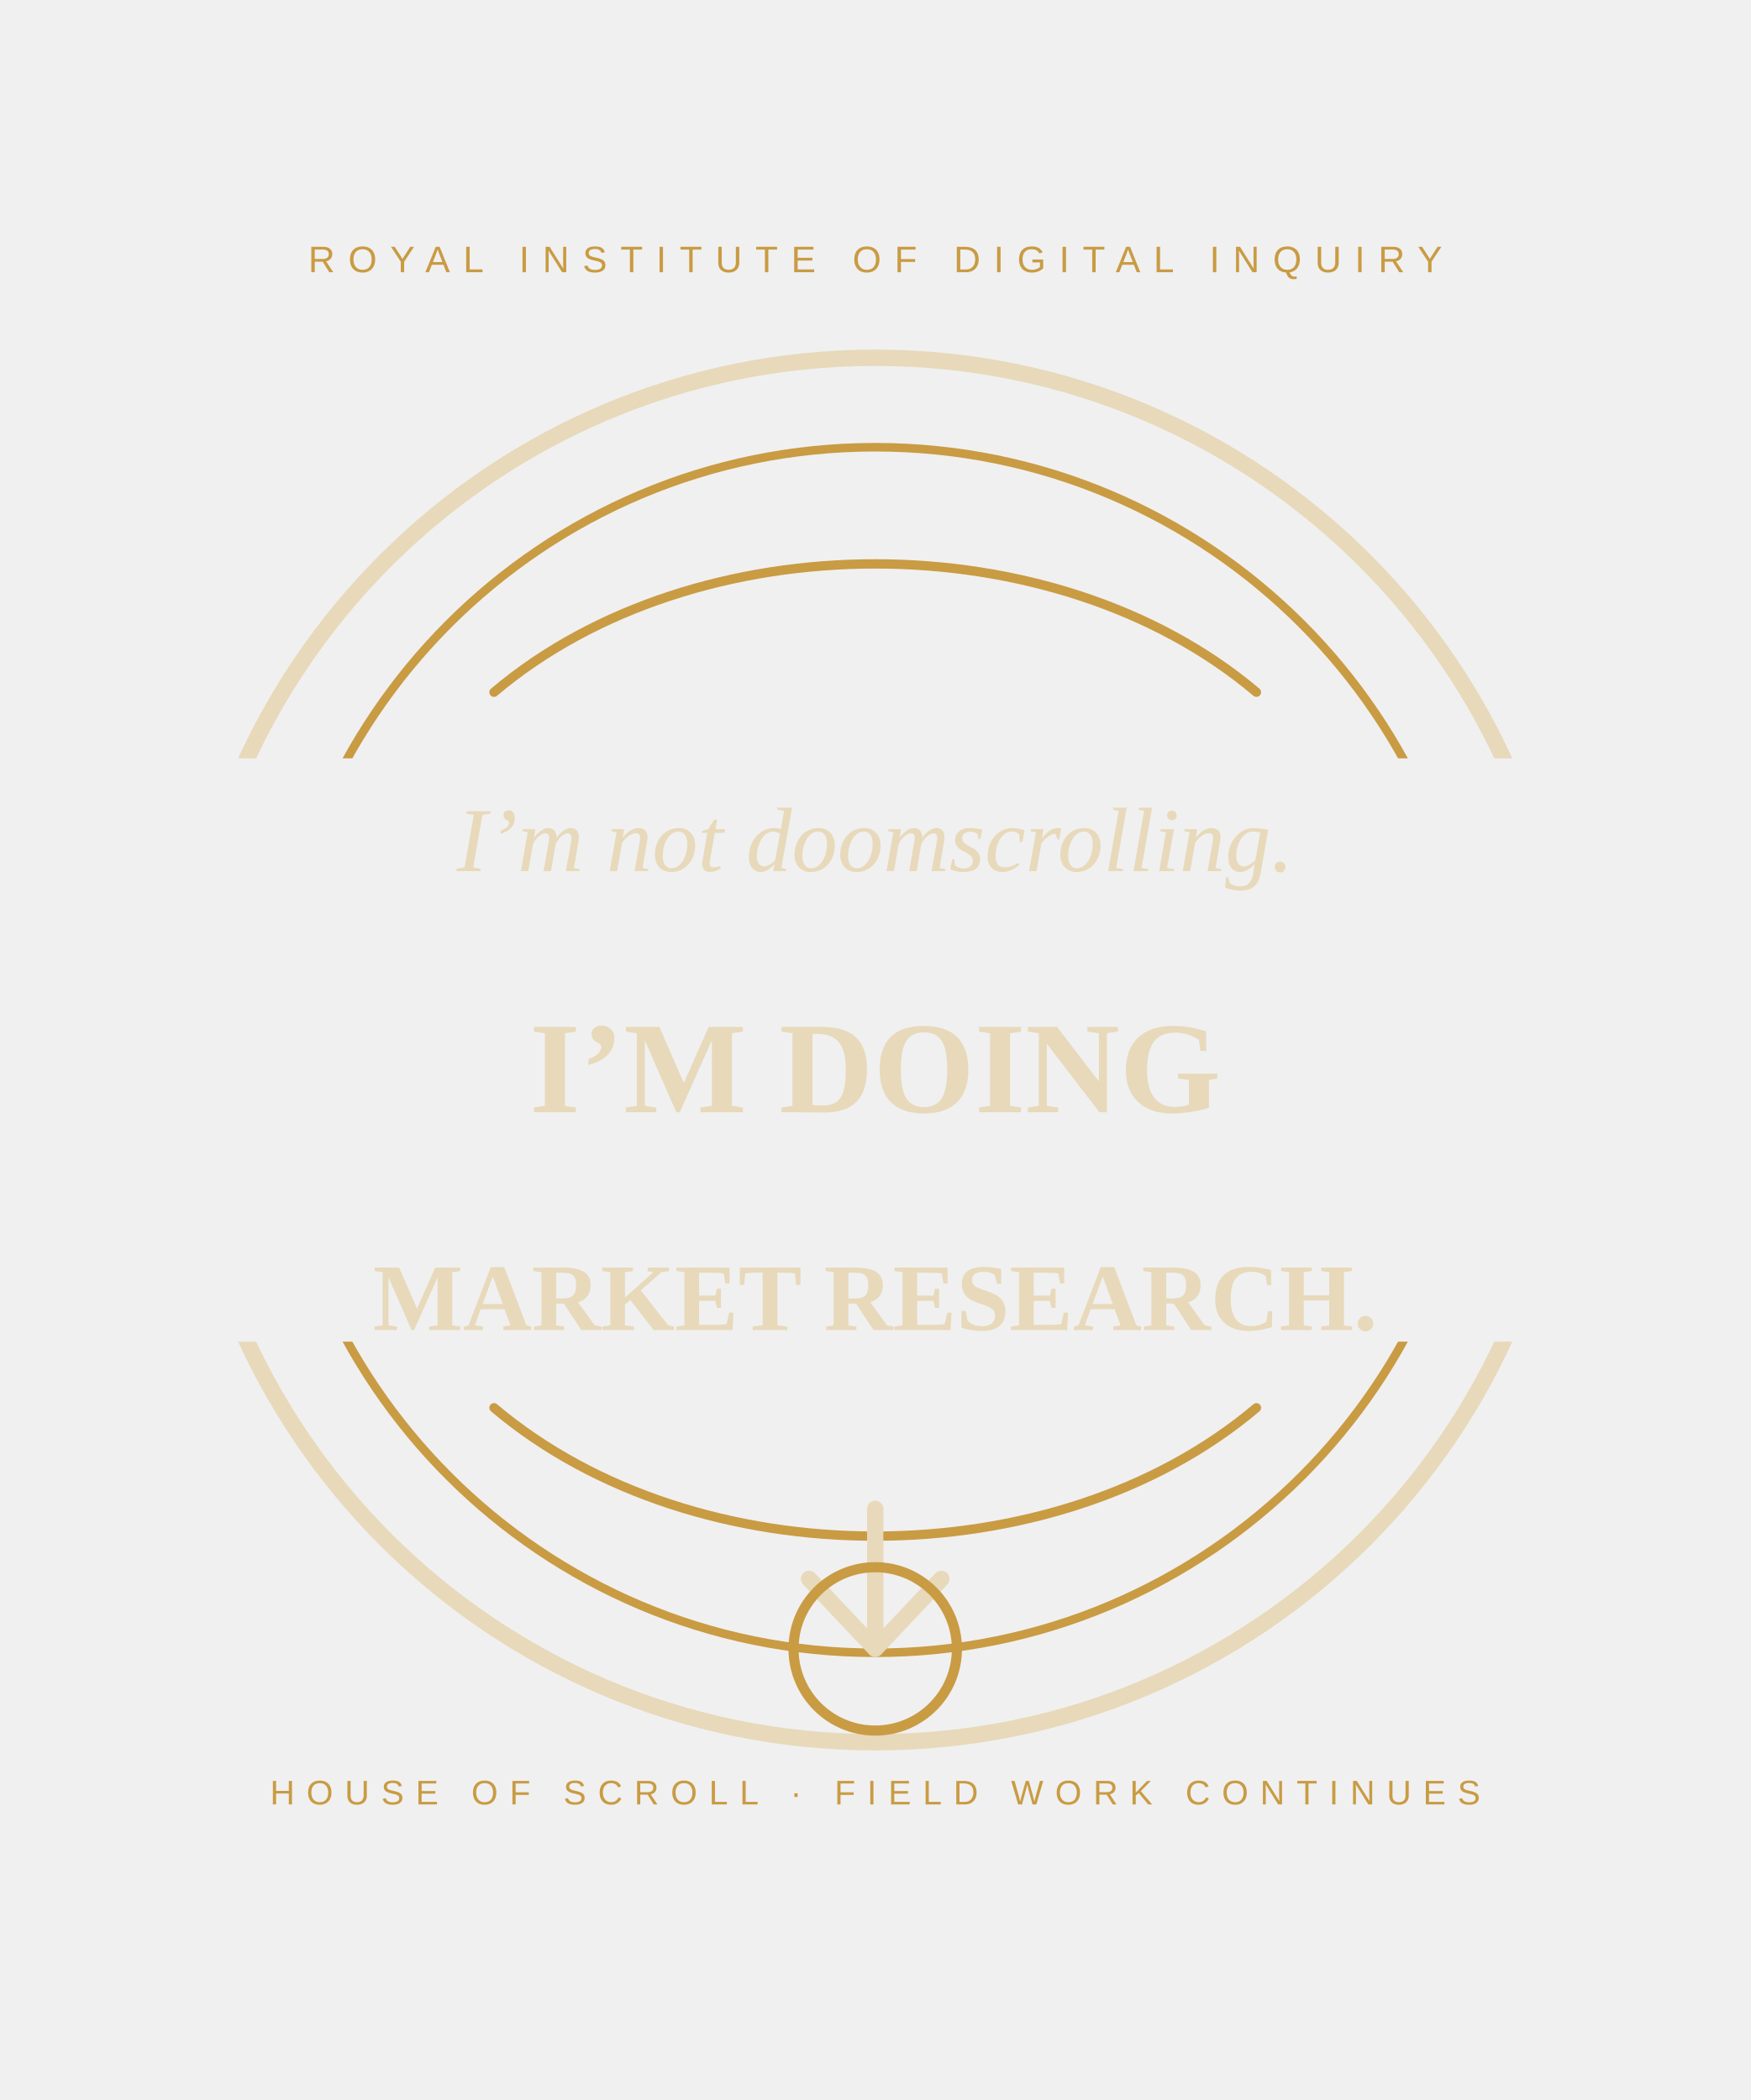
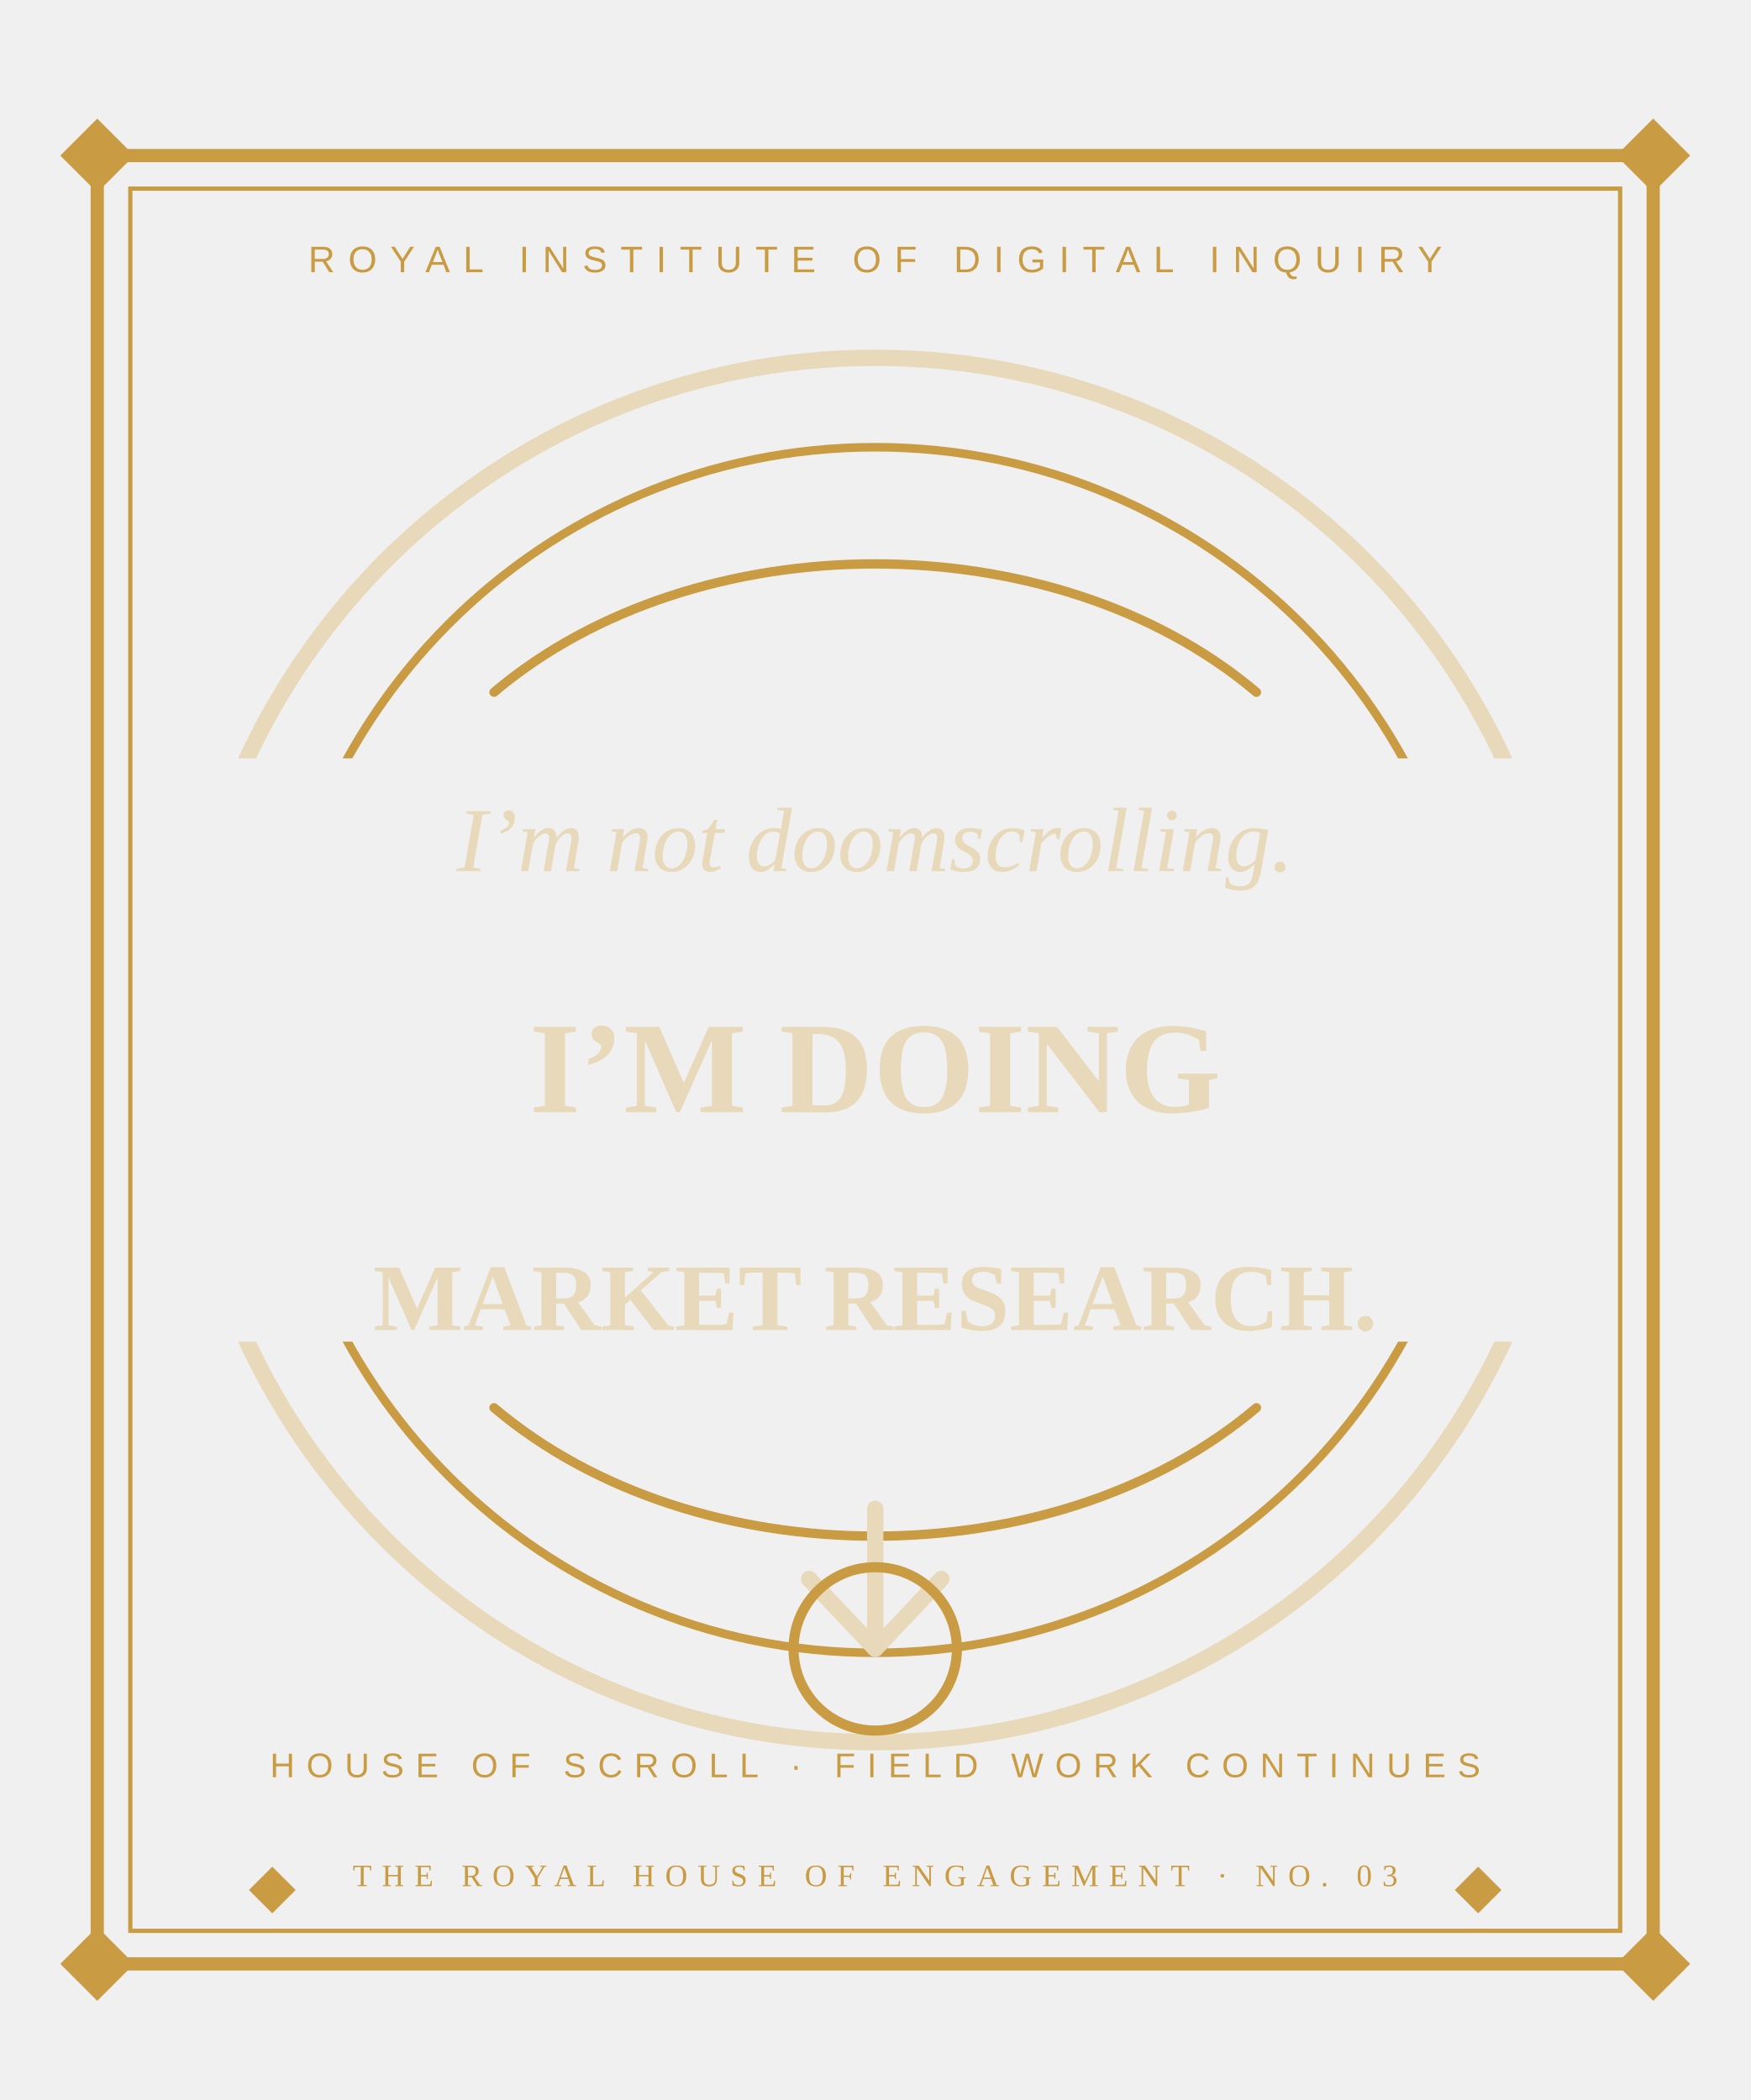
<svg xmlns="http://www.w3.org/2000/svg" width="4500" height="5400" viewBox="0 0 4500 5400">
  <defs>
    <mask id="clear-type-band">
      <rect width="4500" height="5400" fill="white" />
      <rect x="0" y="1950" width="4500" height="1500" fill="black" />
    </mask>
  </defs>
  <g fill="none" stroke-linecap="round" stroke-linejoin="round">
    <g mask="url(#clear-type-band)">
      <circle cx="2250" cy="2700" r="1780" stroke="#E7D9BA" stroke-width="42" />
      <circle cx="2250" cy="2700" r="1550" stroke="#C99B43" stroke-width="22" />
    </g>
    <path d="M1270 1780c520-440 1440-440 1960 0M1270 3620c520 440 1440 440 1960 0" stroke="#C99B43" stroke-width="24" />
    <path d="M2250 3880v360m-170-180 170 180 170-180" stroke="#E7D9BA" stroke-width="42" />
    <circle cx="2250" cy="4240" r="210" stroke="#C99B43" stroke-width="26" />
  </g>
  <g text-anchor="middle">
    <text x="2250" y="700" fill="#C99B43" font-family="Arial, Helvetica, sans-serif" font-size="95" letter-spacing="34">ROYAL INSTITUTE OF DIGITAL INQUIRY</text>
    <text x="2250" y="2240" fill="#E7D9BA" font-family="Georgia, 'Times New Roman', serif" font-size="235" font-style="italic">I’m not doomscrolling.</text>
    <text x="2250" y="2860" fill="#E7D9BA" font-family="Georgia, 'Times New Roman', serif" font-size="335" font-weight="700">I’M DOING</text>
    <text x="2250" y="3420" fill="#E7D9BA" font-family="Georgia, 'Times New Roman', serif" font-size="245" font-weight="700">MARKET RESEARCH.</text>
-     <text x="2250" y="4640" fill="#C99B43" font-family="Arial, Helvetica, sans-serif" font-size="88" letter-spacing="30">HOUSE OF SCROLL · FIELD WORK CONTINUES</text>
+     <text x="2250" y="4570" fill="#C99B43" font-family="Arial, Helvetica, sans-serif" font-size="88" letter-spacing="30">HOUSE OF SCROLL · FIELD WORK CONTINUES</text>
+   </g>
+   <g id="house-frame">
+     <g fill="none" stroke="#C99B43">
+       <rect x="250" y="400" width="4000" height="4650" stroke-width="34" />
+       <rect x="335" y="485" width="3830" height="4480" stroke-width="11" />
+     </g>
+     <g fill="#C99B43">
+       <path d="M250 305l95 95-95 95-95-95z" />
+       <path d="M4250 305l95 95-95 95-95-95z" />
+       <path d="M250 4955l95 95-95 95-95-95z" />
+       <path d="M4250 4955l95 95-95 95-95-95z" />
+       <path d="M700 4800l60 60-60 60-60-60z" />
+       <path d="M3800 4800l60 60-60 60-60-60z" />
+     </g>
+     <text x="2250" y="4850" fill="#C99B43" font-family="Georgia, 'Times New Roman', serif" font-size="80" letter-spacing="26" text-anchor="middle">THE ROYAL HOUSE OF ENGAGEMENT · NO. 03</text>
  </g>
</svg>
